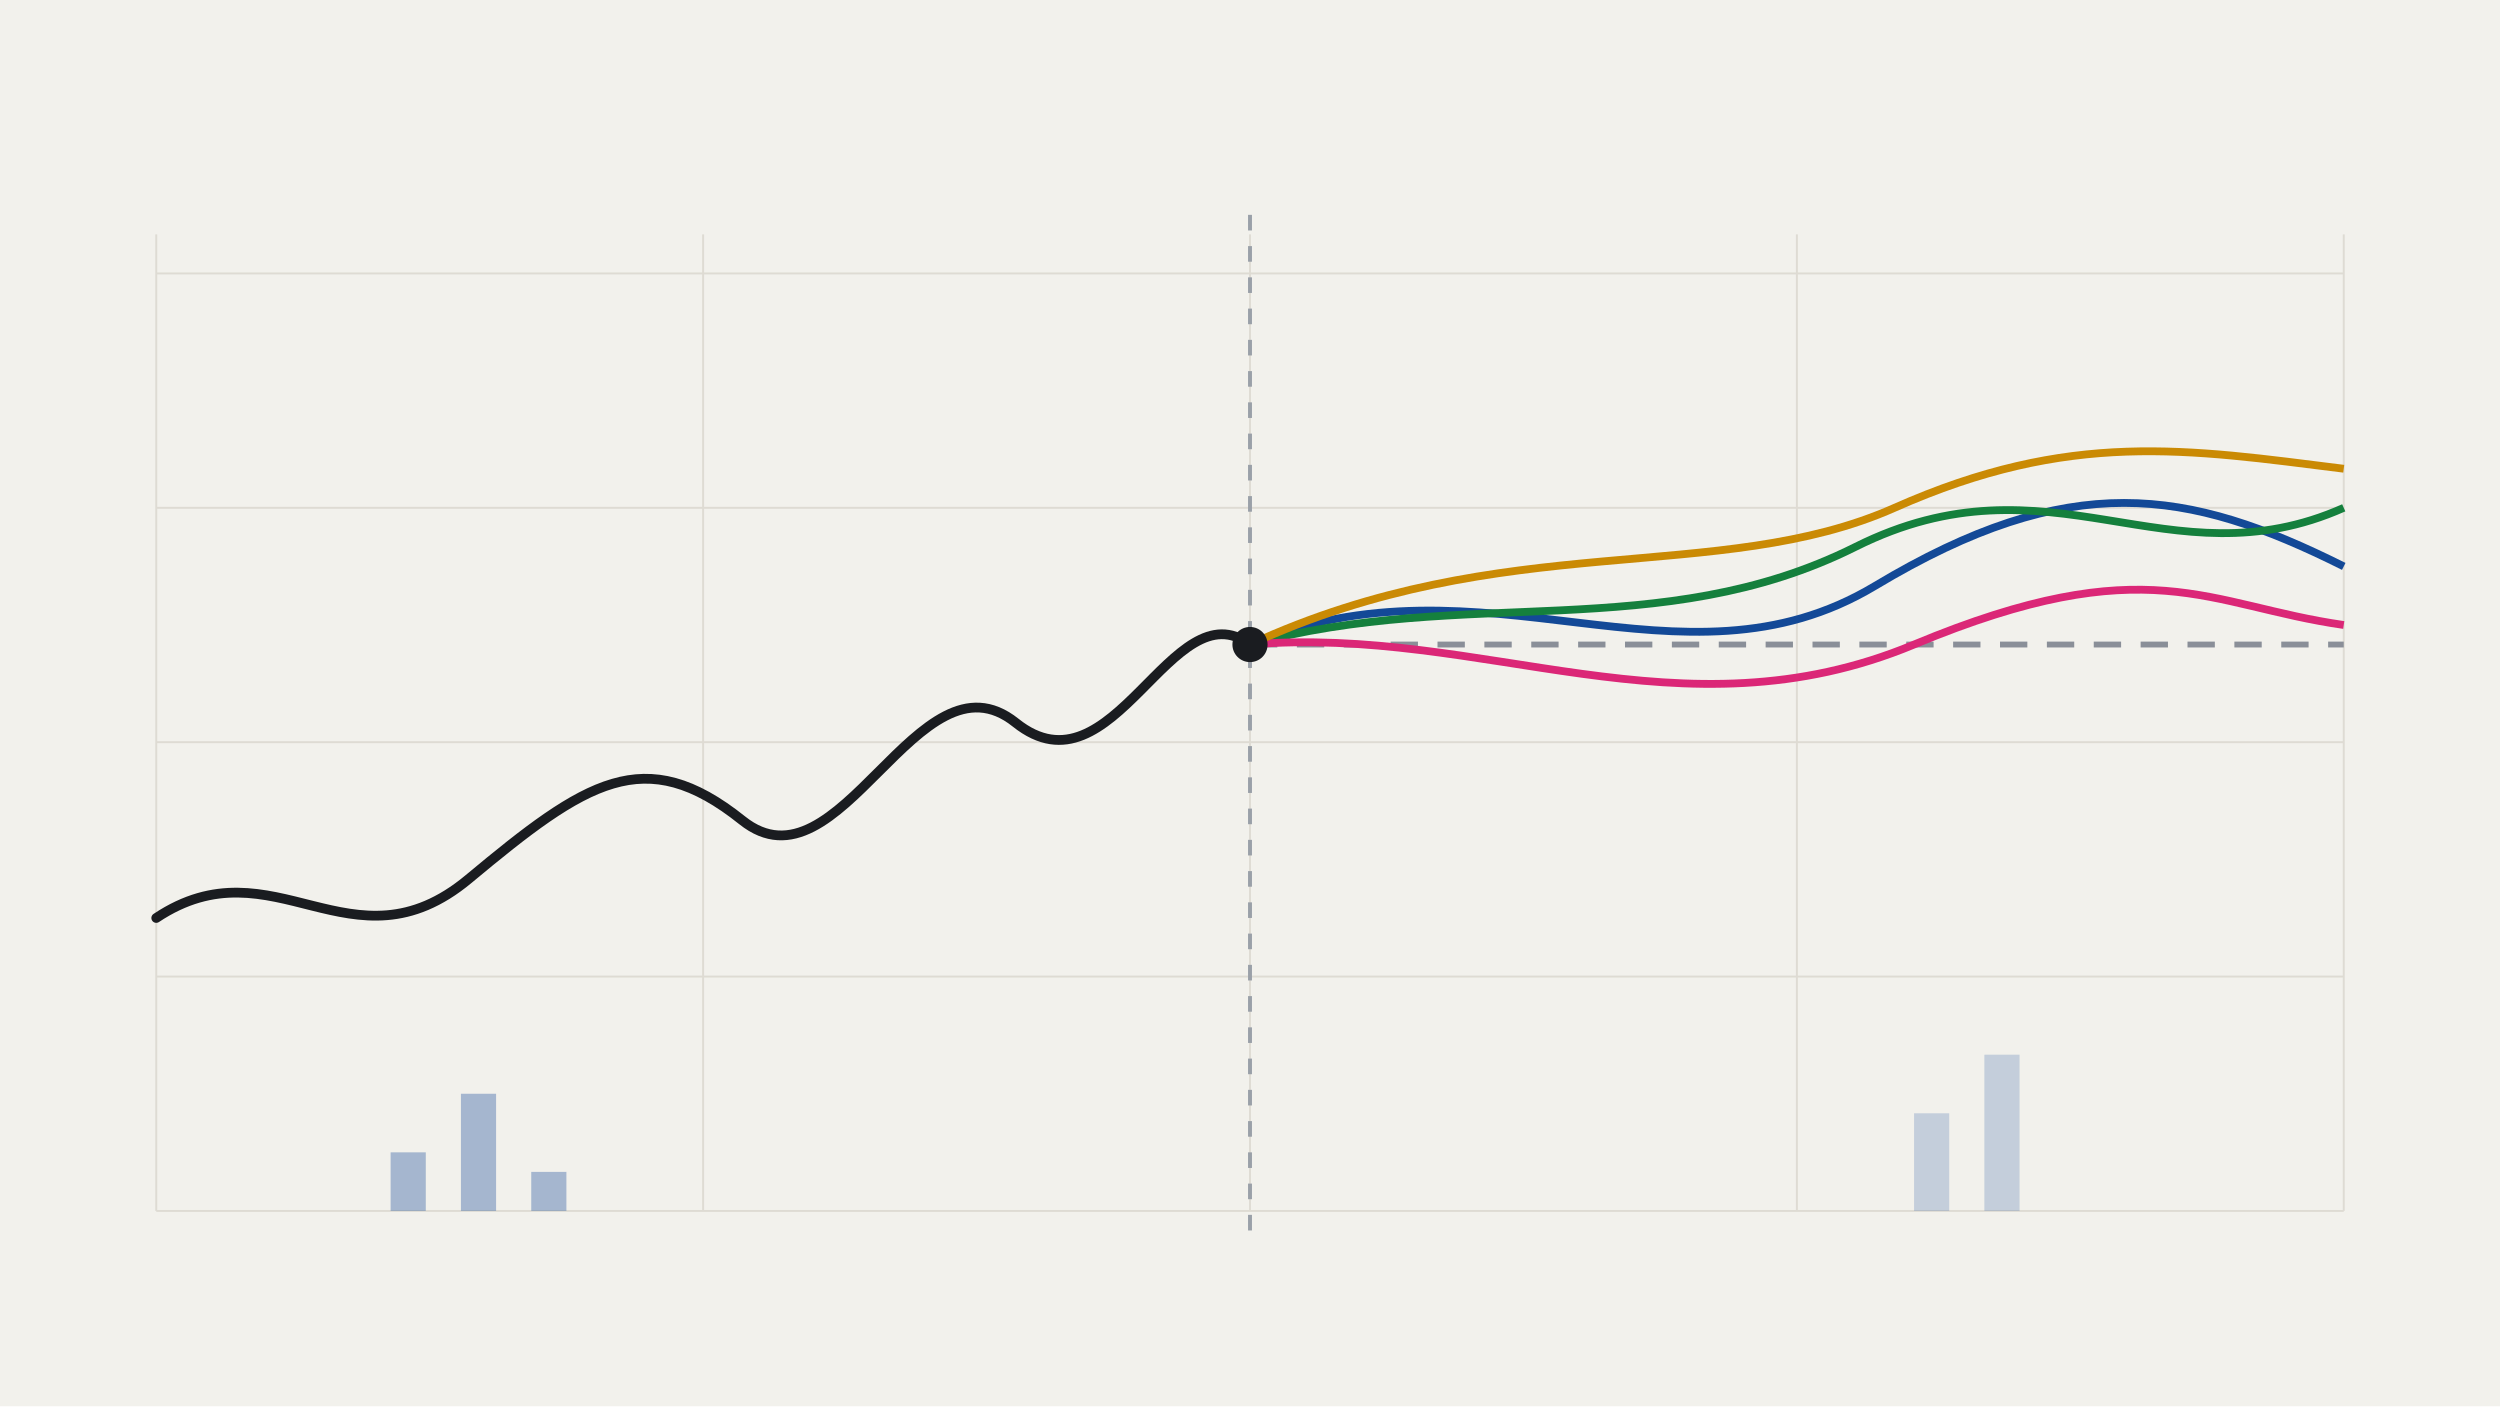
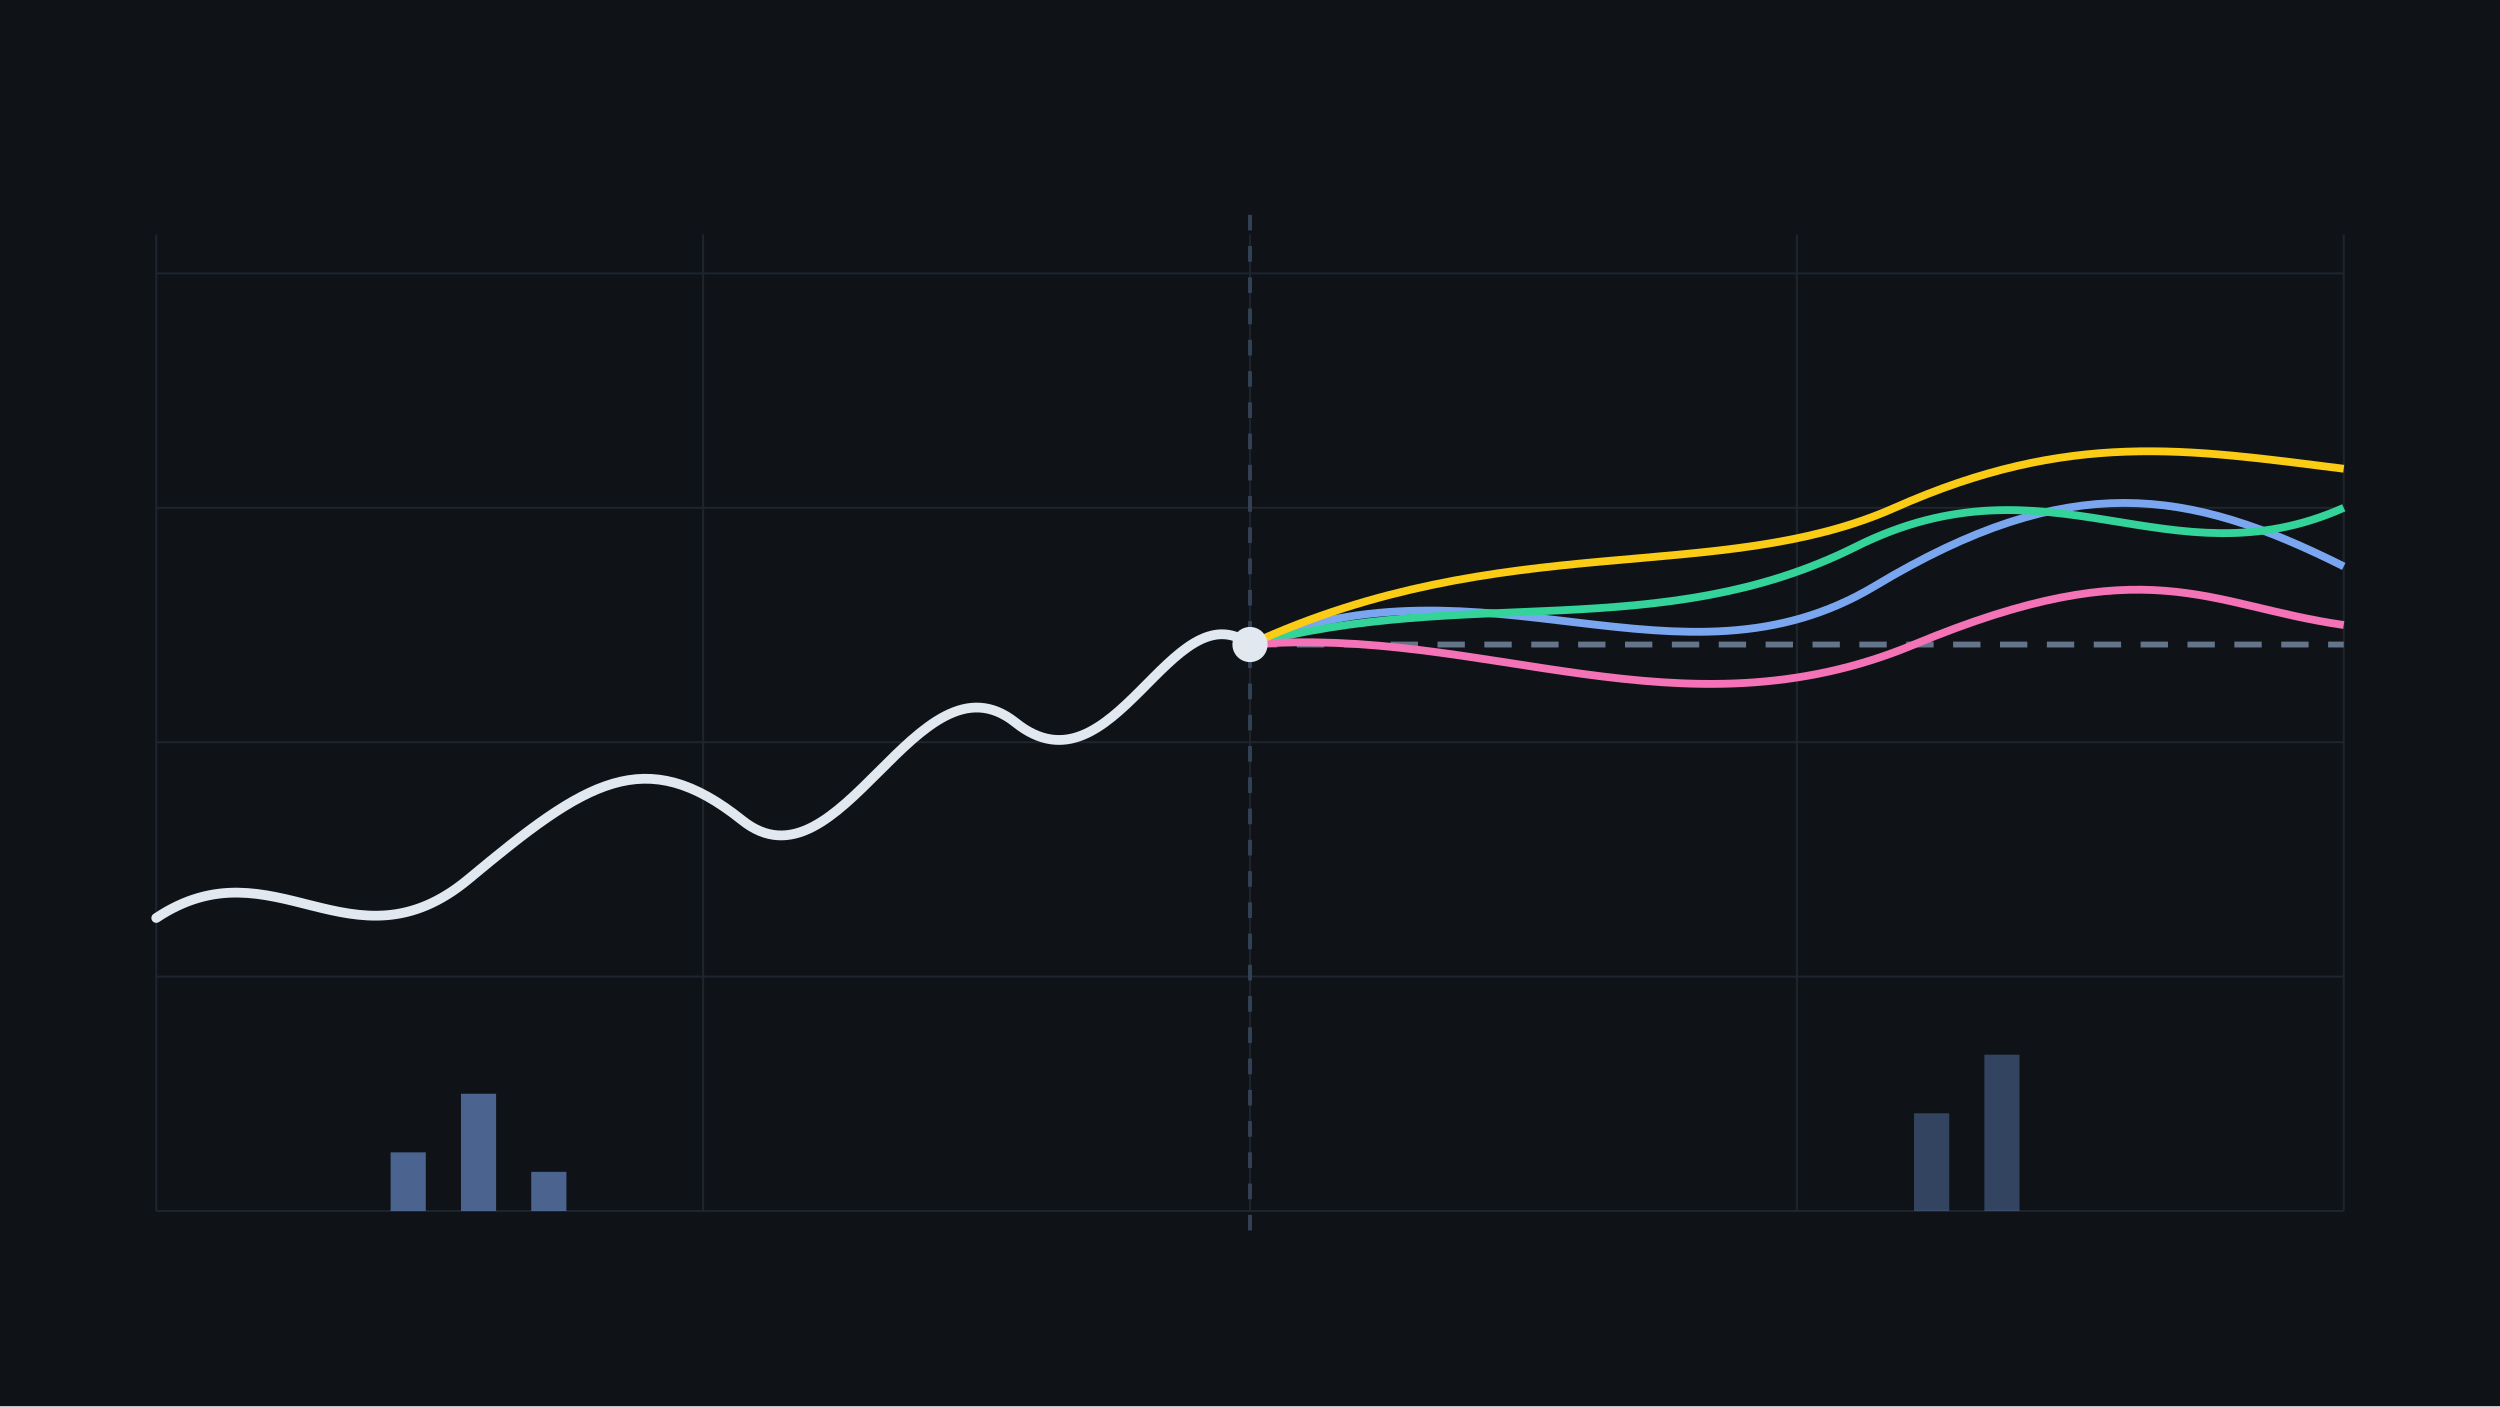
<svg xmlns="http://www.w3.org/2000/svg" viewBox="0 0 1280 720" role="img" aria-label="Wind measurements and forecast lines">
-   <rect width="1280" height="720" fill="#f2f1ec" />
-   <g stroke="#dedbd3" stroke-width="1">
+   <rect width="1280" height="720" fill="#0f1318" />
+   <g stroke="#1e252e" stroke-width="1">
    <path d="M80 140H1200M80 260H1200M80 380H1200M80 500H1200M80 620H1200" />
    <path d="M80 120V620M360 120V620M640 120V620M920 120V620M1200 120V620" />
  </g>
-   <path d="M640 110V630" stroke="#9aa0a8" stroke-width="2" stroke-dasharray="8 8" />
-   <path d="M80 470 C140 430 180 500 240 450 S330 380 380 420 S470 330 520 370 S600 300 640 330" fill="none" stroke="#1a1c20" stroke-width="5" stroke-linecap="round" />
-   <path d="M640 330 L1200 330" stroke="#8a8f98" stroke-width="3" stroke-dasharray="14 10" fill="none" />
-   <path d="M640 330 C760 280 860 360 960 300 S1120 250 1200 290" fill="none" stroke="#134997" stroke-width="4" />
-   <path d="M640 330 C750 300 850 330 950 280 S1110 300 1200 260" fill="none" stroke="#15803d" stroke-width="4" />
-   <path d="M640 330 C760 320 860 380 980 330 S1130 310 1200 320" fill="none" stroke="#db2777" stroke-width="4" />
-   <path d="M640 330 C770 270 880 300 970 260 S1120 230 1200 240" fill="none" stroke="#ca8a04" stroke-width="4" />
-   <g fill="#134997" opacity="0.35">
+   <path d="M640 110V630" stroke="#334155" stroke-width="2" stroke-dasharray="8 8" />
+   <path d="M80 470 C140 430 180 500 240 450 S330 380 380 420 S470 330 520 370 S600 300 640 330" fill="none" stroke="#e2e8f0" stroke-width="5" stroke-linecap="round" />
+   <path d="M640 330 L1200 330" stroke="#64748b" stroke-width="3" stroke-dasharray="14 10" fill="none" />
+   <path d="M640 330 C760 280 860 360 960 300 S1120 250 1200 290" fill="none" stroke="#7aa6f0" stroke-width="4" />
+   <path d="M640 330 C750 300 850 330 950 280 S1110 300 1200 260" fill="none" stroke="#34d399" stroke-width="4" />
+   <path d="M640 330 C760 320 860 380 980 330 S1130 310 1200 320" fill="none" stroke="#f472b6" stroke-width="4" />
+   <path d="M640 330 C770 270 880 300 970 260 S1120 230 1200 240" fill="none" stroke="#facc15" stroke-width="4" />
+   <g fill="#7aa6f0" opacity="0.55">
    <rect x="200" y="590" width="18" height="30" />
    <rect x="236" y="560" width="18" height="60" />
    <rect x="272" y="600" width="18" height="20" />
    <rect x="980" y="570" width="18" height="50" opacity="0.6" />
    <rect x="1016" y="540" width="18" height="80" opacity="0.6" />
  </g>
-   <circle cx="640" cy="330" r="9" fill="#1a1c20" />
+   <circle cx="640" cy="330" r="9" fill="#e2e8f0" />
</svg>
